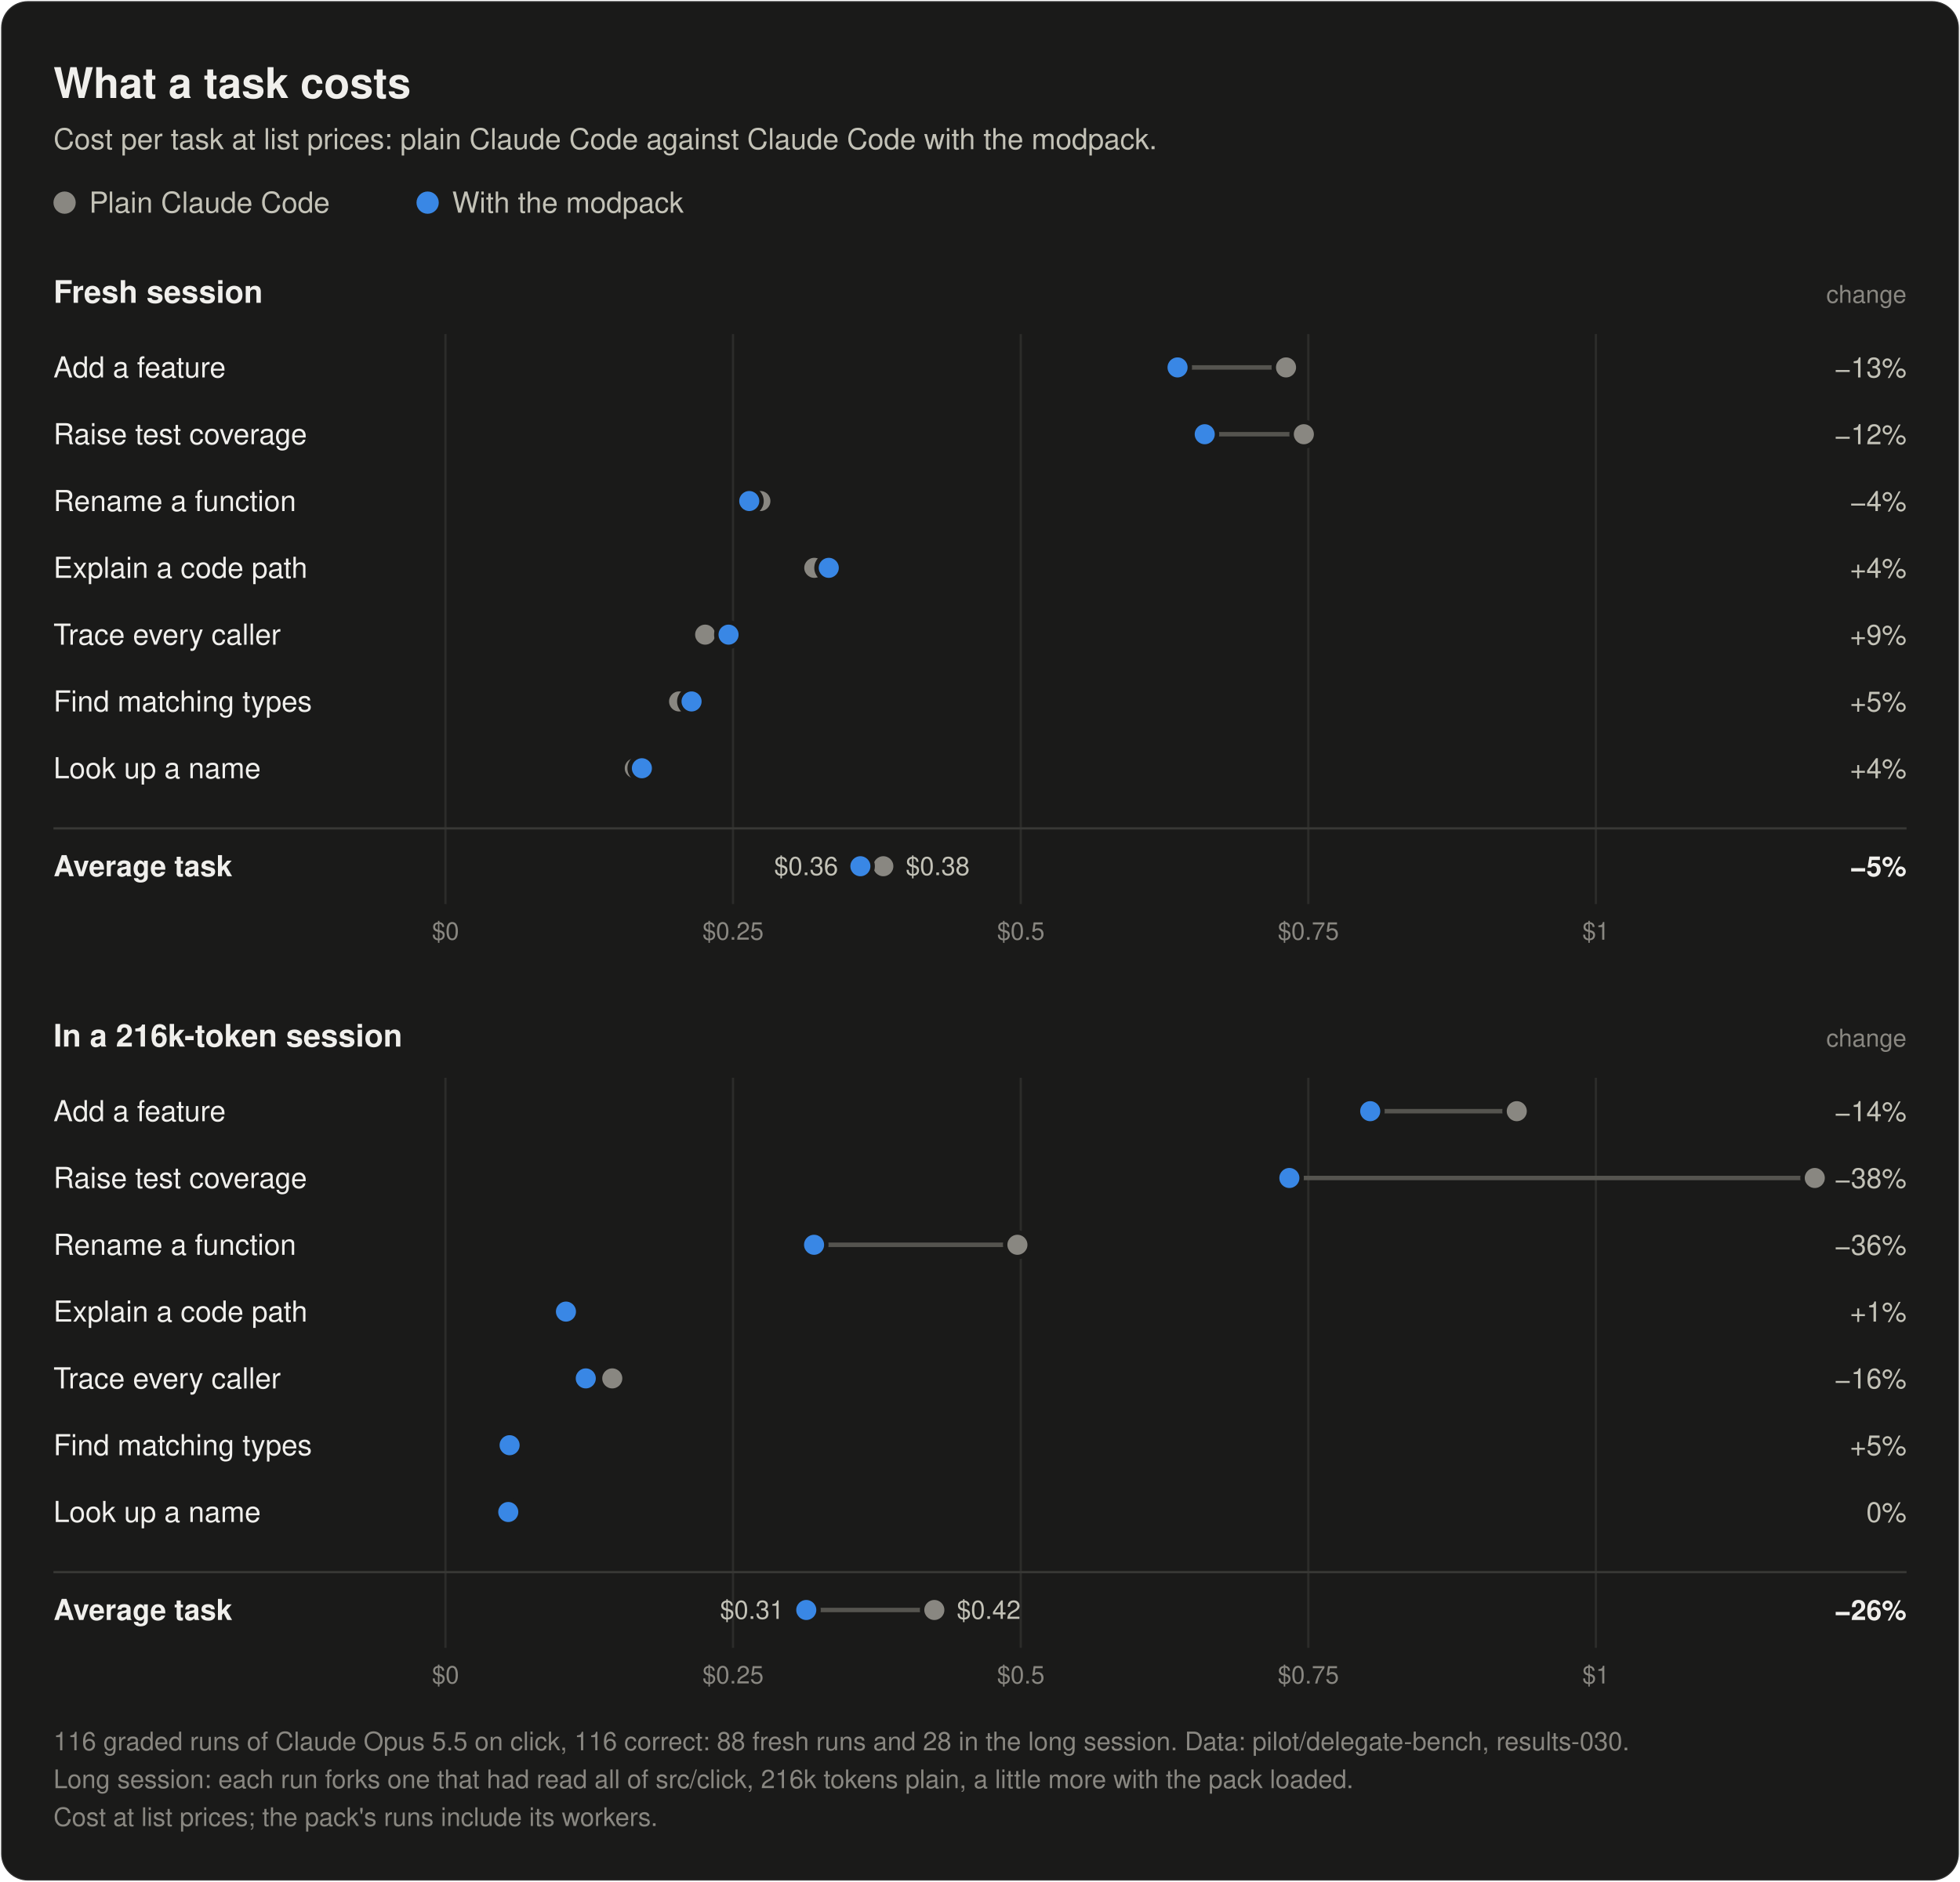
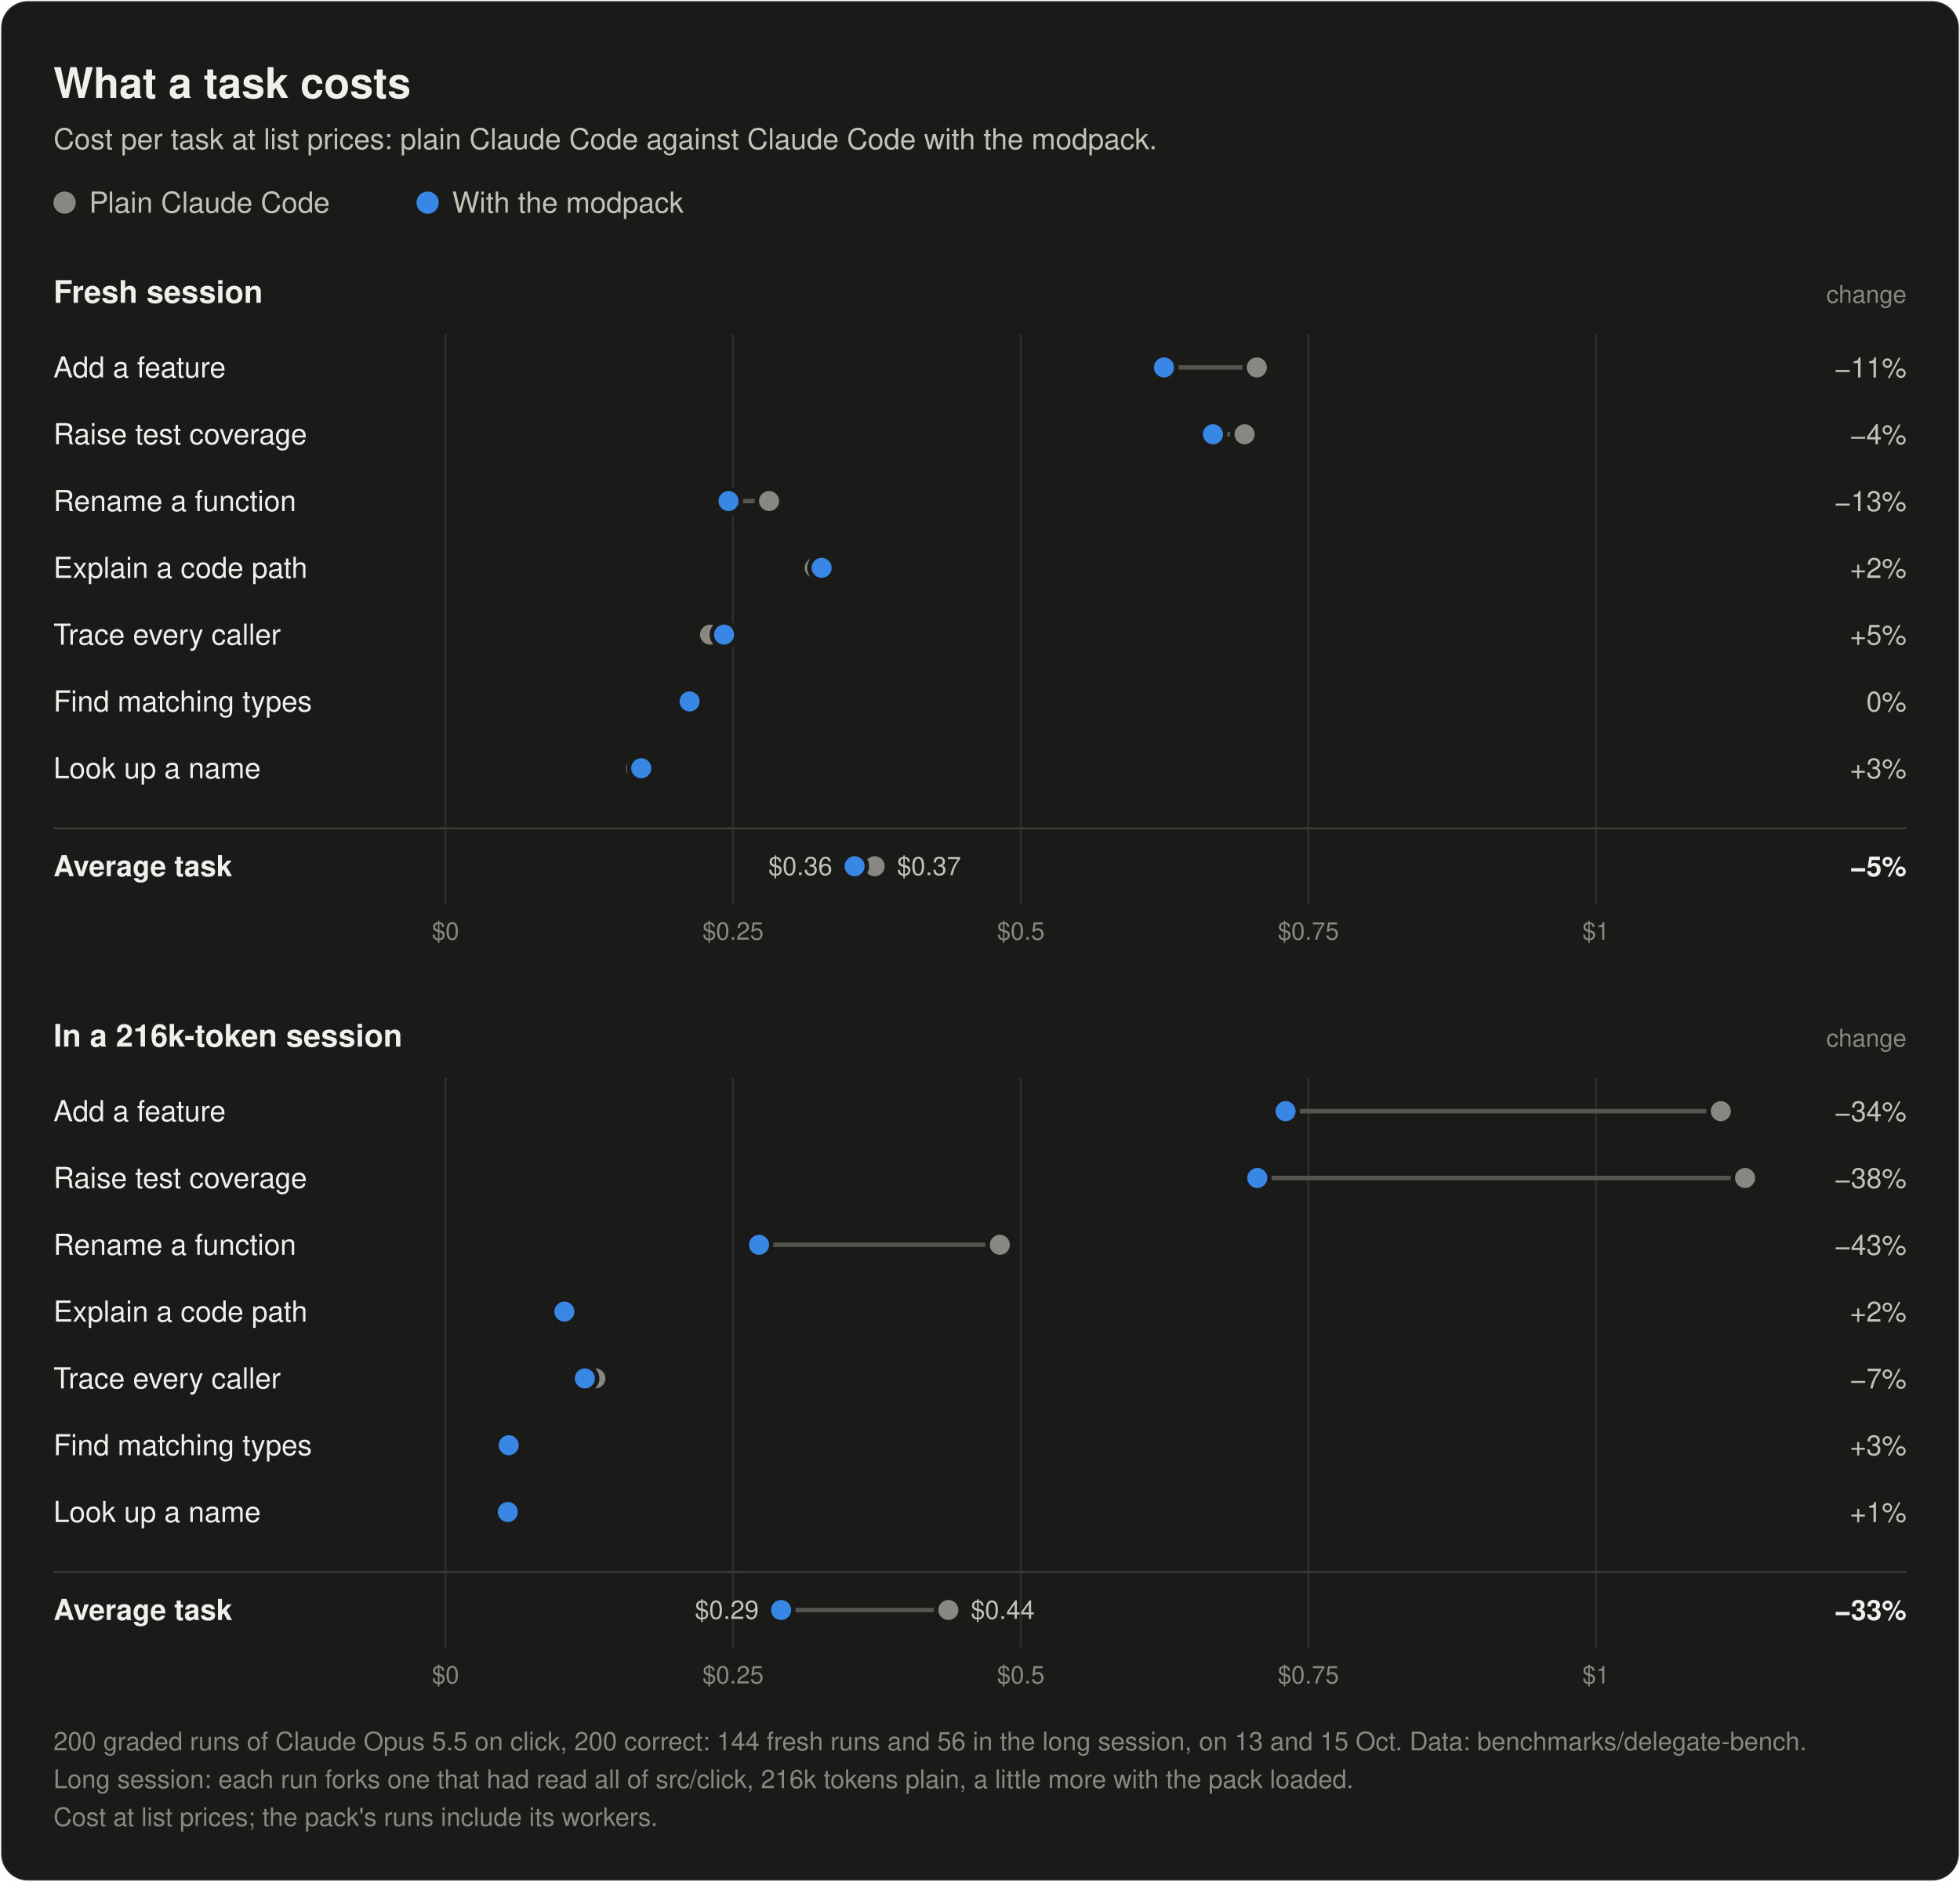
<svg xmlns="http://www.w3.org/2000/svg" width="880" height="845" viewBox="0 0 880 845" role="img" font-family="-apple-system, BlinkMacSystemFont, 'Segoe UI', Helvetica, Arial, sans-serif">
  <rect x="0.5" y="0.5" width="879" height="844" rx="12" fill="#1a1a19" stroke="rgba(255,255,255,0.10)" />
  <text x="24.0" y="44.0" font-size="19" font-weight="600" fill="#f0efec" text-anchor="start">What a task costs</text>
  <text x="24.0" y="67.0" font-size="13" font-weight="400" fill="#c3c2b7" text-anchor="start">Cost per task at list prices: plain Claude Code against Claude Code with the modpack.</text>
  <circle cx="29" cy="91" r="5" fill="#898781" />
  <text x="40.0" y="95.5" font-size="13" font-weight="400" fill="#c3c2b7" text-anchor="start">Plain Claude Code</text>
  <circle cx="192.0" cy="91" r="5" fill="#3987e5" />
  <text x="203.0" y="95.5" font-size="13" font-weight="400" fill="#c3c2b7" text-anchor="start">With the modpack</text>
  <text x="24.0" y="136.0" font-size="14" font-weight="600" fill="#f0efec" text-anchor="start">Fresh session</text>
  <text x="856.0" y="136.0" font-size="11" font-weight="400" fill="#898781" text-anchor="end">change</text>
  <line x1="200.0" y1="150" x2="200.0" y2="406" stroke="#2c2c2a" stroke-width="1" />
  <text x="200.0" y="422.0" font-size="11" font-weight="400" fill="#898781" text-anchor="middle" style="font-variant-numeric: tabular-nums">$0</text>
  <line x1="329.1" y1="150" x2="329.1" y2="406" stroke="#2c2c2a" stroke-width="1" />
  <text x="329.1" y="422.0" font-size="11" font-weight="400" fill="#898781" text-anchor="middle" style="font-variant-numeric: tabular-nums">$0.25</text>
  <line x1="458.3" y1="150" x2="458.3" y2="406" stroke="#2c2c2a" stroke-width="1" />
  <text x="458.3" y="422.0" font-size="11" font-weight="400" fill="#898781" text-anchor="middle" style="font-variant-numeric: tabular-nums">$0.5</text>
  <line x1="587.4" y1="150" x2="587.4" y2="406" stroke="#2c2c2a" stroke-width="1" />
  <text x="587.4" y="422.0" font-size="11" font-weight="400" fill="#898781" text-anchor="middle" style="font-variant-numeric: tabular-nums">$0.75</text>
  <line x1="716.5" y1="150" x2="716.5" y2="406" stroke="#2c2c2a" stroke-width="1" />
  <text x="716.5" y="422.0" font-size="11" font-weight="400" fill="#898781" text-anchor="middle" style="font-variant-numeric: tabular-nums">$1</text>
  <line x1="24" y1="372.0" x2="856" y2="372.0" stroke="#383835" stroke-width="1" />
  <text x="24.0" y="169.5" font-size="13" font-weight="400" fill="#f0efec" text-anchor="start">Add a feature</text>
-   <line x1="577.4" y1="165.0" x2="528.7" y2="165.0" stroke="#55544f" stroke-width="2" stroke-linecap="round" />
-   <circle cx="577.4" cy="165.0" r="5.5" fill="#898781" stroke="#1a1a19" stroke-width="2" />
-   <circle cx="528.7" cy="165.0" r="5.5" fill="#3987e5" stroke="#1a1a19" stroke-width="2" />
-   <text x="856.0" y="169.5" font-size="12.5" font-weight="400" fill="#c3c2b7" text-anchor="end" style="font-variant-numeric: tabular-nums">−13%</text>
+   <line x1="564.3" y1="165.0" x2="522.6" y2="165.0" stroke="#55544f" stroke-width="2" stroke-linecap="round" />
+   <circle cx="564.3" cy="165.0" r="5.5" fill="#898781" stroke="#1a1a19" stroke-width="2" />
+   <circle cx="522.6" cy="165.0" r="5.5" fill="#3987e5" stroke="#1a1a19" stroke-width="2" />
+   <text x="856.0" y="169.5" font-size="12.5" font-weight="400" fill="#c3c2b7" text-anchor="end" style="font-variant-numeric: tabular-nums">−11%</text>
  <text x="24.0" y="199.5" font-size="13" font-weight="400" fill="#f0efec" text-anchor="start">Raise test coverage</text>
-   <line x1="585.4" y1="195.0" x2="540.9" y2="195.0" stroke="#55544f" stroke-width="2" stroke-linecap="round" />
-   <circle cx="585.4" cy="195.0" r="5.5" fill="#898781" stroke="#1a1a19" stroke-width="2" />
-   <circle cx="540.9" cy="195.0" r="5.5" fill="#3987e5" stroke="#1a1a19" stroke-width="2" />
-   <text x="856.0" y="199.5" font-size="12.5" font-weight="400" fill="#c3c2b7" text-anchor="end" style="font-variant-numeric: tabular-nums">−12%</text>
+   <line x1="558.8" y1="195.0" x2="544.6" y2="195.0" stroke="#55544f" stroke-width="2" stroke-linecap="round" />
+   <circle cx="558.8" cy="195.0" r="5.5" fill="#898781" stroke="#1a1a19" stroke-width="2" />
+   <circle cx="544.6" cy="195.0" r="5.5" fill="#3987e5" stroke="#1a1a19" stroke-width="2" />
+   <text x="856.0" y="199.5" font-size="12.5" font-weight="400" fill="#c3c2b7" text-anchor="end" style="font-variant-numeric: tabular-nums">−4%</text>
  <text x="24.0" y="229.5" font-size="13" font-weight="400" fill="#f0efec" text-anchor="start">Rename a function</text>
-   <line x1="341.4" y1="225.0" x2="336.4" y2="225.0" stroke="#55544f" stroke-width="2" stroke-linecap="round" />
-   <circle cx="341.4" cy="225.0" r="5.5" fill="#898781" stroke="#1a1a19" stroke-width="2" />
-   <circle cx="336.4" cy="225.0" r="5.5" fill="#3987e5" stroke="#1a1a19" stroke-width="2" />
-   <text x="856.0" y="229.5" font-size="12.5" font-weight="400" fill="#c3c2b7" text-anchor="end" style="font-variant-numeric: tabular-nums">−4%</text>
+   <line x1="345.3" y1="225.0" x2="327.1" y2="225.0" stroke="#55544f" stroke-width="2" stroke-linecap="round" />
+   <circle cx="345.3" cy="225.0" r="5.5" fill="#898781" stroke="#1a1a19" stroke-width="2" />
+   <circle cx="327.1" cy="225.0" r="5.5" fill="#3987e5" stroke="#1a1a19" stroke-width="2" />
+   <text x="856.0" y="229.5" font-size="12.5" font-weight="400" fill="#c3c2b7" text-anchor="end" style="font-variant-numeric: tabular-nums">−13%</text>
  <text x="24.0" y="259.5" font-size="13" font-weight="400" fill="#f0efec" text-anchor="start">Explain a code path</text>
-   <line x1="365.6" y1="255.0" x2="372.1" y2="255.0" stroke="#55544f" stroke-width="2" stroke-linecap="round" />
-   <circle cx="365.6" cy="255.0" r="5.5" fill="#898781" stroke="#1a1a19" stroke-width="2" />
-   <circle cx="372.1" cy="255.0" r="5.5" fill="#3987e5" stroke="#1a1a19" stroke-width="2" />
-   <text x="856.0" y="259.5" font-size="12.5" font-weight="400" fill="#c3c2b7" text-anchor="end" style="font-variant-numeric: tabular-nums">+4%</text>
+   <line x1="365.8" y1="255.0" x2="368.9" y2="255.0" stroke="#55544f" stroke-width="2" stroke-linecap="round" />
+   <circle cx="365.8" cy="255.0" r="5.5" fill="#898781" stroke="#1a1a19" stroke-width="2" />
+   <circle cx="368.9" cy="255.0" r="5.5" fill="#3987e5" stroke="#1a1a19" stroke-width="2" />
+   <text x="856.0" y="259.5" font-size="12.5" font-weight="400" fill="#c3c2b7" text-anchor="end" style="font-variant-numeric: tabular-nums">+2%</text>
  <text x="24.0" y="289.5" font-size="13" font-weight="400" fill="#f0efec" text-anchor="start">Trace every caller</text>
-   <line x1="316.6" y1="285.0" x2="327.1" y2="285.0" stroke="#55544f" stroke-width="2" stroke-linecap="round" />
-   <circle cx="316.6" cy="285.0" r="5.5" fill="#898781" stroke="#1a1a19" stroke-width="2" />
-   <circle cx="327.1" cy="285.0" r="5.5" fill="#3987e5" stroke="#1a1a19" stroke-width="2" />
-   <text x="856.0" y="289.5" font-size="12.5" font-weight="400" fill="#c3c2b7" text-anchor="end" style="font-variant-numeric: tabular-nums">+9%</text>
+   <line x1="318.8" y1="285.0" x2="325.1" y2="285.0" stroke="#55544f" stroke-width="2" stroke-linecap="round" />
+   <circle cx="318.8" cy="285.0" r="5.5" fill="#898781" stroke="#1a1a19" stroke-width="2" />
+   <circle cx="325.1" cy="285.0" r="5.5" fill="#3987e5" stroke="#1a1a19" stroke-width="2" />
+   <text x="856.0" y="289.5" font-size="12.5" font-weight="400" fill="#c3c2b7" text-anchor="end" style="font-variant-numeric: tabular-nums">+5%</text>
  <text x="24.0" y="319.5" font-size="13" font-weight="400" fill="#f0efec" text-anchor="start">Find matching types</text>
-   <line x1="304.9" y1="315.0" x2="310.5" y2="315.0" stroke="#55544f" stroke-width="2" stroke-linecap="round" />
-   <circle cx="304.9" cy="315.0" r="5.5" fill="#898781" stroke="#1a1a19" stroke-width="2" />
-   <circle cx="310.5" cy="315.0" r="5.5" fill="#3987e5" stroke="#1a1a19" stroke-width="2" />
-   <text x="856.0" y="319.5" font-size="12.5" font-weight="400" fill="#c3c2b7" text-anchor="end" style="font-variant-numeric: tabular-nums">+5%</text>
+   <line x1="310.1" y1="315.0" x2="309.6" y2="315.0" stroke="#55544f" stroke-width="2" stroke-linecap="round" />
+   <circle cx="310.1" cy="315.0" r="5.5" fill="#898781" stroke="#1a1a19" stroke-width="2" />
+   <circle cx="309.6" cy="315.0" r="5.5" fill="#3987e5" stroke="#1a1a19" stroke-width="2" />
+   <text x="856.0" y="319.5" font-size="12.5" font-weight="400" fill="#c3c2b7" text-anchor="end" style="font-variant-numeric: tabular-nums">0%</text>
  <text x="24.0" y="349.5" font-size="13" font-weight="400" fill="#f0efec" text-anchor="start">Look up a name</text>
-   <line x1="285.0" y1="345.0" x2="288.2" y2="345.0" stroke="#55544f" stroke-width="2" stroke-linecap="round" />
-   <circle cx="285.0" cy="345.0" r="5.5" fill="#898781" stroke="#1a1a19" stroke-width="2" />
-   <circle cx="288.2" cy="345.0" r="5.5" fill="#3987e5" stroke="#1a1a19" stroke-width="2" />
-   <text x="856.0" y="349.5" font-size="12.5" font-weight="400" fill="#c3c2b7" text-anchor="end" style="font-variant-numeric: tabular-nums">+4%</text>
+   <line x1="285.6" y1="345.0" x2="287.9" y2="345.0" stroke="#55544f" stroke-width="2" stroke-linecap="round" />
+   <circle cx="285.6" cy="345.0" r="5.5" fill="#898781" stroke="#1a1a19" stroke-width="2" />
+   <circle cx="287.9" cy="345.0" r="5.5" fill="#3987e5" stroke="#1a1a19" stroke-width="2" />
+   <text x="856.0" y="349.5" font-size="12.5" font-weight="400" fill="#c3c2b7" text-anchor="end" style="font-variant-numeric: tabular-nums">+3%</text>
  <text x="24.0" y="393.5" font-size="13" font-weight="600" fill="#f0efec" text-anchor="start">Average task</text>
-   <line x1="396.6" y1="389.0" x2="386.3" y2="389.0" stroke="#55544f" stroke-width="2" stroke-linecap="round" />
-   <circle cx="396.6" cy="389.0" r="5.5" fill="#898781" stroke="#1a1a19" stroke-width="2" />
-   <circle cx="386.3" cy="389.0" r="5.5" fill="#3987e5" stroke="#1a1a19" stroke-width="2" />
+   <line x1="392.7" y1="389.0" x2="383.7" y2="389.0" stroke="#55544f" stroke-width="2" stroke-linecap="round" />
+   <circle cx="392.7" cy="389.0" r="5.5" fill="#898781" stroke="#1a1a19" stroke-width="2" />
+   <circle cx="383.7" cy="389.0" r="5.5" fill="#3987e5" stroke="#1a1a19" stroke-width="2" />
  <text x="856.0" y="393.5" font-size="12.5" font-weight="600" fill="#f0efec" text-anchor="end" style="font-variant-numeric: tabular-nums">−5%</text>
-   <text x="376.3" y="393.0" font-size="11.5" font-weight="400" fill="#c3c2b7" text-anchor="end" style="font-variant-numeric: tabular-nums">$0.36</text>
-   <text x="406.6" y="393.0" font-size="11.5" font-weight="400" fill="#c3c2b7" text-anchor="start" style="font-variant-numeric: tabular-nums">$0.38</text>
+   <text x="373.7" y="393.0" font-size="11.5" font-weight="400" fill="#c3c2b7" text-anchor="end" style="font-variant-numeric: tabular-nums">$0.36</text>
+   <text x="402.7" y="393.0" font-size="11.5" font-weight="400" fill="#c3c2b7" text-anchor="start" style="font-variant-numeric: tabular-nums">$0.37</text>
  <text x="24.0" y="470.0" font-size="14" font-weight="600" fill="#f0efec" text-anchor="start">In a 216k-token session</text>
  <text x="856.0" y="470.0" font-size="11" font-weight="400" fill="#898781" text-anchor="end">change</text>
  <line x1="200.0" y1="484" x2="200.0" y2="740" stroke="#2c2c2a" stroke-width="1" />
  <text x="200.0" y="756.0" font-size="11" font-weight="400" fill="#898781" text-anchor="middle" style="font-variant-numeric: tabular-nums">$0</text>
  <line x1="329.1" y1="484" x2="329.1" y2="740" stroke="#2c2c2a" stroke-width="1" />
  <text x="329.1" y="756.0" font-size="11" font-weight="400" fill="#898781" text-anchor="middle" style="font-variant-numeric: tabular-nums">$0.25</text>
  <line x1="458.3" y1="484" x2="458.3" y2="740" stroke="#2c2c2a" stroke-width="1" />
  <text x="458.3" y="756.0" font-size="11" font-weight="400" fill="#898781" text-anchor="middle" style="font-variant-numeric: tabular-nums">$0.5</text>
  <line x1="587.4" y1="484" x2="587.4" y2="740" stroke="#2c2c2a" stroke-width="1" />
  <text x="587.4" y="756.0" font-size="11" font-weight="400" fill="#898781" text-anchor="middle" style="font-variant-numeric: tabular-nums">$0.75</text>
  <line x1="716.5" y1="484" x2="716.5" y2="740" stroke="#2c2c2a" stroke-width="1" />
  <text x="716.5" y="756.0" font-size="11" font-weight="400" fill="#898781" text-anchor="middle" style="font-variant-numeric: tabular-nums">$1</text>
  <line x1="24" y1="706.0" x2="856" y2="706.0" stroke="#383835" stroke-width="1" />
  <text x="24.0" y="503.5" font-size="13" font-weight="400" fill="#f0efec" text-anchor="start">Add a feature</text>
-   <line x1="681.0" y1="499.0" x2="615.2" y2="499.0" stroke="#55544f" stroke-width="2" stroke-linecap="round" />
-   <circle cx="681.0" cy="499.0" r="5.5" fill="#898781" stroke="#1a1a19" stroke-width="2" />
-   <circle cx="615.2" cy="499.0" r="5.5" fill="#3987e5" stroke="#1a1a19" stroke-width="2" />
-   <text x="856.0" y="503.5" font-size="12.5" font-weight="400" fill="#c3c2b7" text-anchor="end" style="font-variant-numeric: tabular-nums">−14%</text>
+   <line x1="772.6" y1="499.0" x2="577.2" y2="499.0" stroke="#55544f" stroke-width="2" stroke-linecap="round" />
+   <circle cx="772.6" cy="499.0" r="5.5" fill="#898781" stroke="#1a1a19" stroke-width="2" />
+   <circle cx="577.2" cy="499.0" r="5.5" fill="#3987e5" stroke="#1a1a19" stroke-width="2" />
+   <text x="856.0" y="503.5" font-size="12.5" font-weight="400" fill="#c3c2b7" text-anchor="end" style="font-variant-numeric: tabular-nums">−34%</text>
  <text x="24.0" y="533.5" font-size="13" font-weight="400" fill="#f0efec" text-anchor="start">Raise test coverage</text>
-   <line x1="814.8" y1="529.0" x2="578.9" y2="529.0" stroke="#55544f" stroke-width="2" stroke-linecap="round" />
-   <circle cx="814.8" cy="529.0" r="5.5" fill="#898781" stroke="#1a1a19" stroke-width="2" />
-   <circle cx="578.9" cy="529.0" r="5.5" fill="#3987e5" stroke="#1a1a19" stroke-width="2" />
+   <line x1="783.5" y1="529.0" x2="564.5" y2="529.0" stroke="#55544f" stroke-width="2" stroke-linecap="round" />
+   <circle cx="783.5" cy="529.0" r="5.5" fill="#898781" stroke="#1a1a19" stroke-width="2" />
+   <circle cx="564.5" cy="529.0" r="5.5" fill="#3987e5" stroke="#1a1a19" stroke-width="2" />
  <text x="856.0" y="533.5" font-size="12.5" font-weight="400" fill="#c3c2b7" text-anchor="end" style="font-variant-numeric: tabular-nums">−38%</text>
  <text x="24.0" y="563.5" font-size="13" font-weight="400" fill="#f0efec" text-anchor="start">Rename a function</text>
-   <line x1="456.8" y1="559.0" x2="365.5" y2="559.0" stroke="#55544f" stroke-width="2" stroke-linecap="round" />
-   <circle cx="456.8" cy="559.0" r="5.5" fill="#898781" stroke="#1a1a19" stroke-width="2" />
-   <circle cx="365.5" cy="559.0" r="5.5" fill="#3987e5" stroke="#1a1a19" stroke-width="2" />
-   <text x="856.0" y="563.5" font-size="12.5" font-weight="400" fill="#c3c2b7" text-anchor="end" style="font-variant-numeric: tabular-nums">−36%</text>
+   <line x1="448.9" y1="559.0" x2="340.8" y2="559.0" stroke="#55544f" stroke-width="2" stroke-linecap="round" />
+   <circle cx="448.9" cy="559.0" r="5.5" fill="#898781" stroke="#1a1a19" stroke-width="2" />
+   <circle cx="340.8" cy="559.0" r="5.5" fill="#3987e5" stroke="#1a1a19" stroke-width="2" />
+   <text x="856.0" y="563.5" font-size="12.5" font-weight="400" fill="#c3c2b7" text-anchor="end" style="font-variant-numeric: tabular-nums">−43%</text>
  <text x="24.0" y="593.5" font-size="13" font-weight="400" fill="#f0efec" text-anchor="start">Explain a code path</text>
-   <line x1="253.5" y1="589.0" x2="254.1" y2="589.0" stroke="#55544f" stroke-width="2" stroke-linecap="round" />
-   <circle cx="253.5" cy="589.0" r="5.5" fill="#898781" stroke="#1a1a19" stroke-width="2" />
-   <circle cx="254.1" cy="589.0" r="5.5" fill="#3987e5" stroke="#1a1a19" stroke-width="2" />
-   <text x="856.0" y="593.5" font-size="12.5" font-weight="400" fill="#c3c2b7" text-anchor="end" style="font-variant-numeric: tabular-nums">+1%</text>
+   <line x1="252.6" y1="589.0" x2="253.4" y2="589.0" stroke="#55544f" stroke-width="2" stroke-linecap="round" />
+   <circle cx="252.6" cy="589.0" r="5.5" fill="#898781" stroke="#1a1a19" stroke-width="2" />
+   <circle cx="253.4" cy="589.0" r="5.5" fill="#3987e5" stroke="#1a1a19" stroke-width="2" />
+   <text x="856.0" y="593.5" font-size="12.5" font-weight="400" fill="#c3c2b7" text-anchor="end" style="font-variant-numeric: tabular-nums">+2%</text>
  <text x="24.0" y="623.5" font-size="13" font-weight="400" fill="#f0efec" text-anchor="start">Trace every caller</text>
-   <line x1="274.9" y1="619.0" x2="263.0" y2="619.0" stroke="#55544f" stroke-width="2" stroke-linecap="round" />
-   <circle cx="274.9" cy="619.0" r="5.5" fill="#898781" stroke="#1a1a19" stroke-width="2" />
-   <circle cx="263.0" cy="619.0" r="5.5" fill="#3987e5" stroke="#1a1a19" stroke-width="2" />
-   <text x="856.0" y="623.5" font-size="12.5" font-weight="400" fill="#c3c2b7" text-anchor="end" style="font-variant-numeric: tabular-nums">−16%</text>
+   <line x1="267.3" y1="619.0" x2="262.6" y2="619.0" stroke="#55544f" stroke-width="2" stroke-linecap="round" />
+   <circle cx="267.3" cy="619.0" r="5.5" fill="#898781" stroke="#1a1a19" stroke-width="2" />
+   <circle cx="262.6" cy="619.0" r="5.5" fill="#3987e5" stroke="#1a1a19" stroke-width="2" />
+   <text x="856.0" y="623.5" font-size="12.5" font-weight="400" fill="#c3c2b7" text-anchor="end" style="font-variant-numeric: tabular-nums">−7%</text>
  <text x="24.0" y="653.5" font-size="13" font-weight="400" fill="#f0efec" text-anchor="start">Find matching types</text>
-   <line x1="227.6" y1="649.0" x2="228.8" y2="649.0" stroke="#55544f" stroke-width="2" stroke-linecap="round" />
-   <circle cx="227.6" cy="649.0" r="5.5" fill="#898781" stroke="#1a1a19" stroke-width="2" />
-   <circle cx="228.8" cy="649.0" r="5.5" fill="#3987e5" stroke="#1a1a19" stroke-width="2" />
-   <text x="856.0" y="653.5" font-size="12.5" font-weight="400" fill="#c3c2b7" text-anchor="end" style="font-variant-numeric: tabular-nums">+5%</text>
+   <line x1="227.7" y1="649.0" x2="228.4" y2="649.0" stroke="#55544f" stroke-width="2" stroke-linecap="round" />
+   <circle cx="227.7" cy="649.0" r="5.5" fill="#898781" stroke="#1a1a19" stroke-width="2" />
+   <circle cx="228.4" cy="649.0" r="5.5" fill="#3987e5" stroke="#1a1a19" stroke-width="2" />
+   <text x="856.0" y="653.5" font-size="12.5" font-weight="400" fill="#c3c2b7" text-anchor="end" style="font-variant-numeric: tabular-nums">+3%</text>
  <text x="24.0" y="683.5" font-size="13" font-weight="400" fill="#f0efec" text-anchor="start">Look up a name</text>
-   <line x1="228.0" y1="679.0" x2="228.2" y2="679.0" stroke="#55544f" stroke-width="2" stroke-linecap="round" />
-   <circle cx="228.0" cy="679.0" r="5.5" fill="#898781" stroke="#1a1a19" stroke-width="2" />
-   <circle cx="228.2" cy="679.0" r="5.5" fill="#3987e5" stroke="#1a1a19" stroke-width="2" />
-   <text x="856.0" y="683.5" font-size="12.5" font-weight="400" fill="#c3c2b7" text-anchor="end" style="font-variant-numeric: tabular-nums">0%</text>
+   <line x1="227.8" y1="679.0" x2="228.0" y2="679.0" stroke="#55544f" stroke-width="2" stroke-linecap="round" />
+   <circle cx="227.8" cy="679.0" r="5.5" fill="#898781" stroke="#1a1a19" stroke-width="2" />
+   <circle cx="228.0" cy="679.0" r="5.5" fill="#3987e5" stroke="#1a1a19" stroke-width="2" />
+   <text x="856.0" y="683.5" font-size="12.5" font-weight="400" fill="#c3c2b7" text-anchor="end" style="font-variant-numeric: tabular-nums">+1%</text>
  <text x="24.0" y="727.5" font-size="13" font-weight="600" fill="#f0efec" text-anchor="start">Average task</text>
-   <line x1="419.5" y1="723.0" x2="362.0" y2="723.0" stroke="#55544f" stroke-width="2" stroke-linecap="round" />
-   <circle cx="419.5" cy="723.0" r="5.5" fill="#898781" stroke="#1a1a19" stroke-width="2" />
-   <circle cx="362.0" cy="723.0" r="5.5" fill="#3987e5" stroke="#1a1a19" stroke-width="2" />
-   <text x="856.0" y="727.5" font-size="12.5" font-weight="600" fill="#f0efec" text-anchor="end" style="font-variant-numeric: tabular-nums">−26%</text>
-   <text x="352.0" y="727.0" font-size="11.5" font-weight="400" fill="#c3c2b7" text-anchor="end" style="font-variant-numeric: tabular-nums">$0.31</text>
-   <text x="429.5" y="727.0" font-size="11.5" font-weight="400" fill="#c3c2b7" text-anchor="start" style="font-variant-numeric: tabular-nums">$0.42</text>
-   <text x="24.0" y="786.0" font-size="11.5" font-weight="400" fill="#898781" text-anchor="start">116 graded runs of Claude Opus 5.5 on click, 116 correct: 88 fresh runs and 28 in the long session. Data: pilot/delegate-bench, results-030.</text>
+   <line x1="425.8" y1="723.0" x2="350.7" y2="723.0" stroke="#55544f" stroke-width="2" stroke-linecap="round" />
+   <circle cx="425.8" cy="723.0" r="5.5" fill="#898781" stroke="#1a1a19" stroke-width="2" />
+   <circle cx="350.7" cy="723.0" r="5.5" fill="#3987e5" stroke="#1a1a19" stroke-width="2" />
+   <text x="856.0" y="727.5" font-size="12.5" font-weight="600" fill="#f0efec" text-anchor="end" style="font-variant-numeric: tabular-nums">−33%</text>
+   <text x="340.7" y="727.0" font-size="11.5" font-weight="400" fill="#c3c2b7" text-anchor="end" style="font-variant-numeric: tabular-nums">$0.29</text>
+   <text x="435.8" y="727.0" font-size="11.5" font-weight="400" fill="#c3c2b7" text-anchor="start" style="font-variant-numeric: tabular-nums">$0.44</text>
+   <text x="24.0" y="786.0" font-size="11.5" font-weight="400" fill="#898781" text-anchor="start">200 graded runs of Claude Opus 5.5 on click, 200 correct: 144 fresh runs and 56 in the long session, on 13 and 15 Oct. Data: benchmarks/delegate-bench.</text>
  <text x="24.0" y="803.0" font-size="11.5" font-weight="400" fill="#898781" text-anchor="start">Long session: each run forks one that had read all of src/click, 216k tokens plain, a little more with the pack loaded.</text>
  <text x="24.0" y="820.0" font-size="11.5" font-weight="400" fill="#898781" text-anchor="start">Cost at list prices; the pack's runs include its workers.</text>
</svg>
